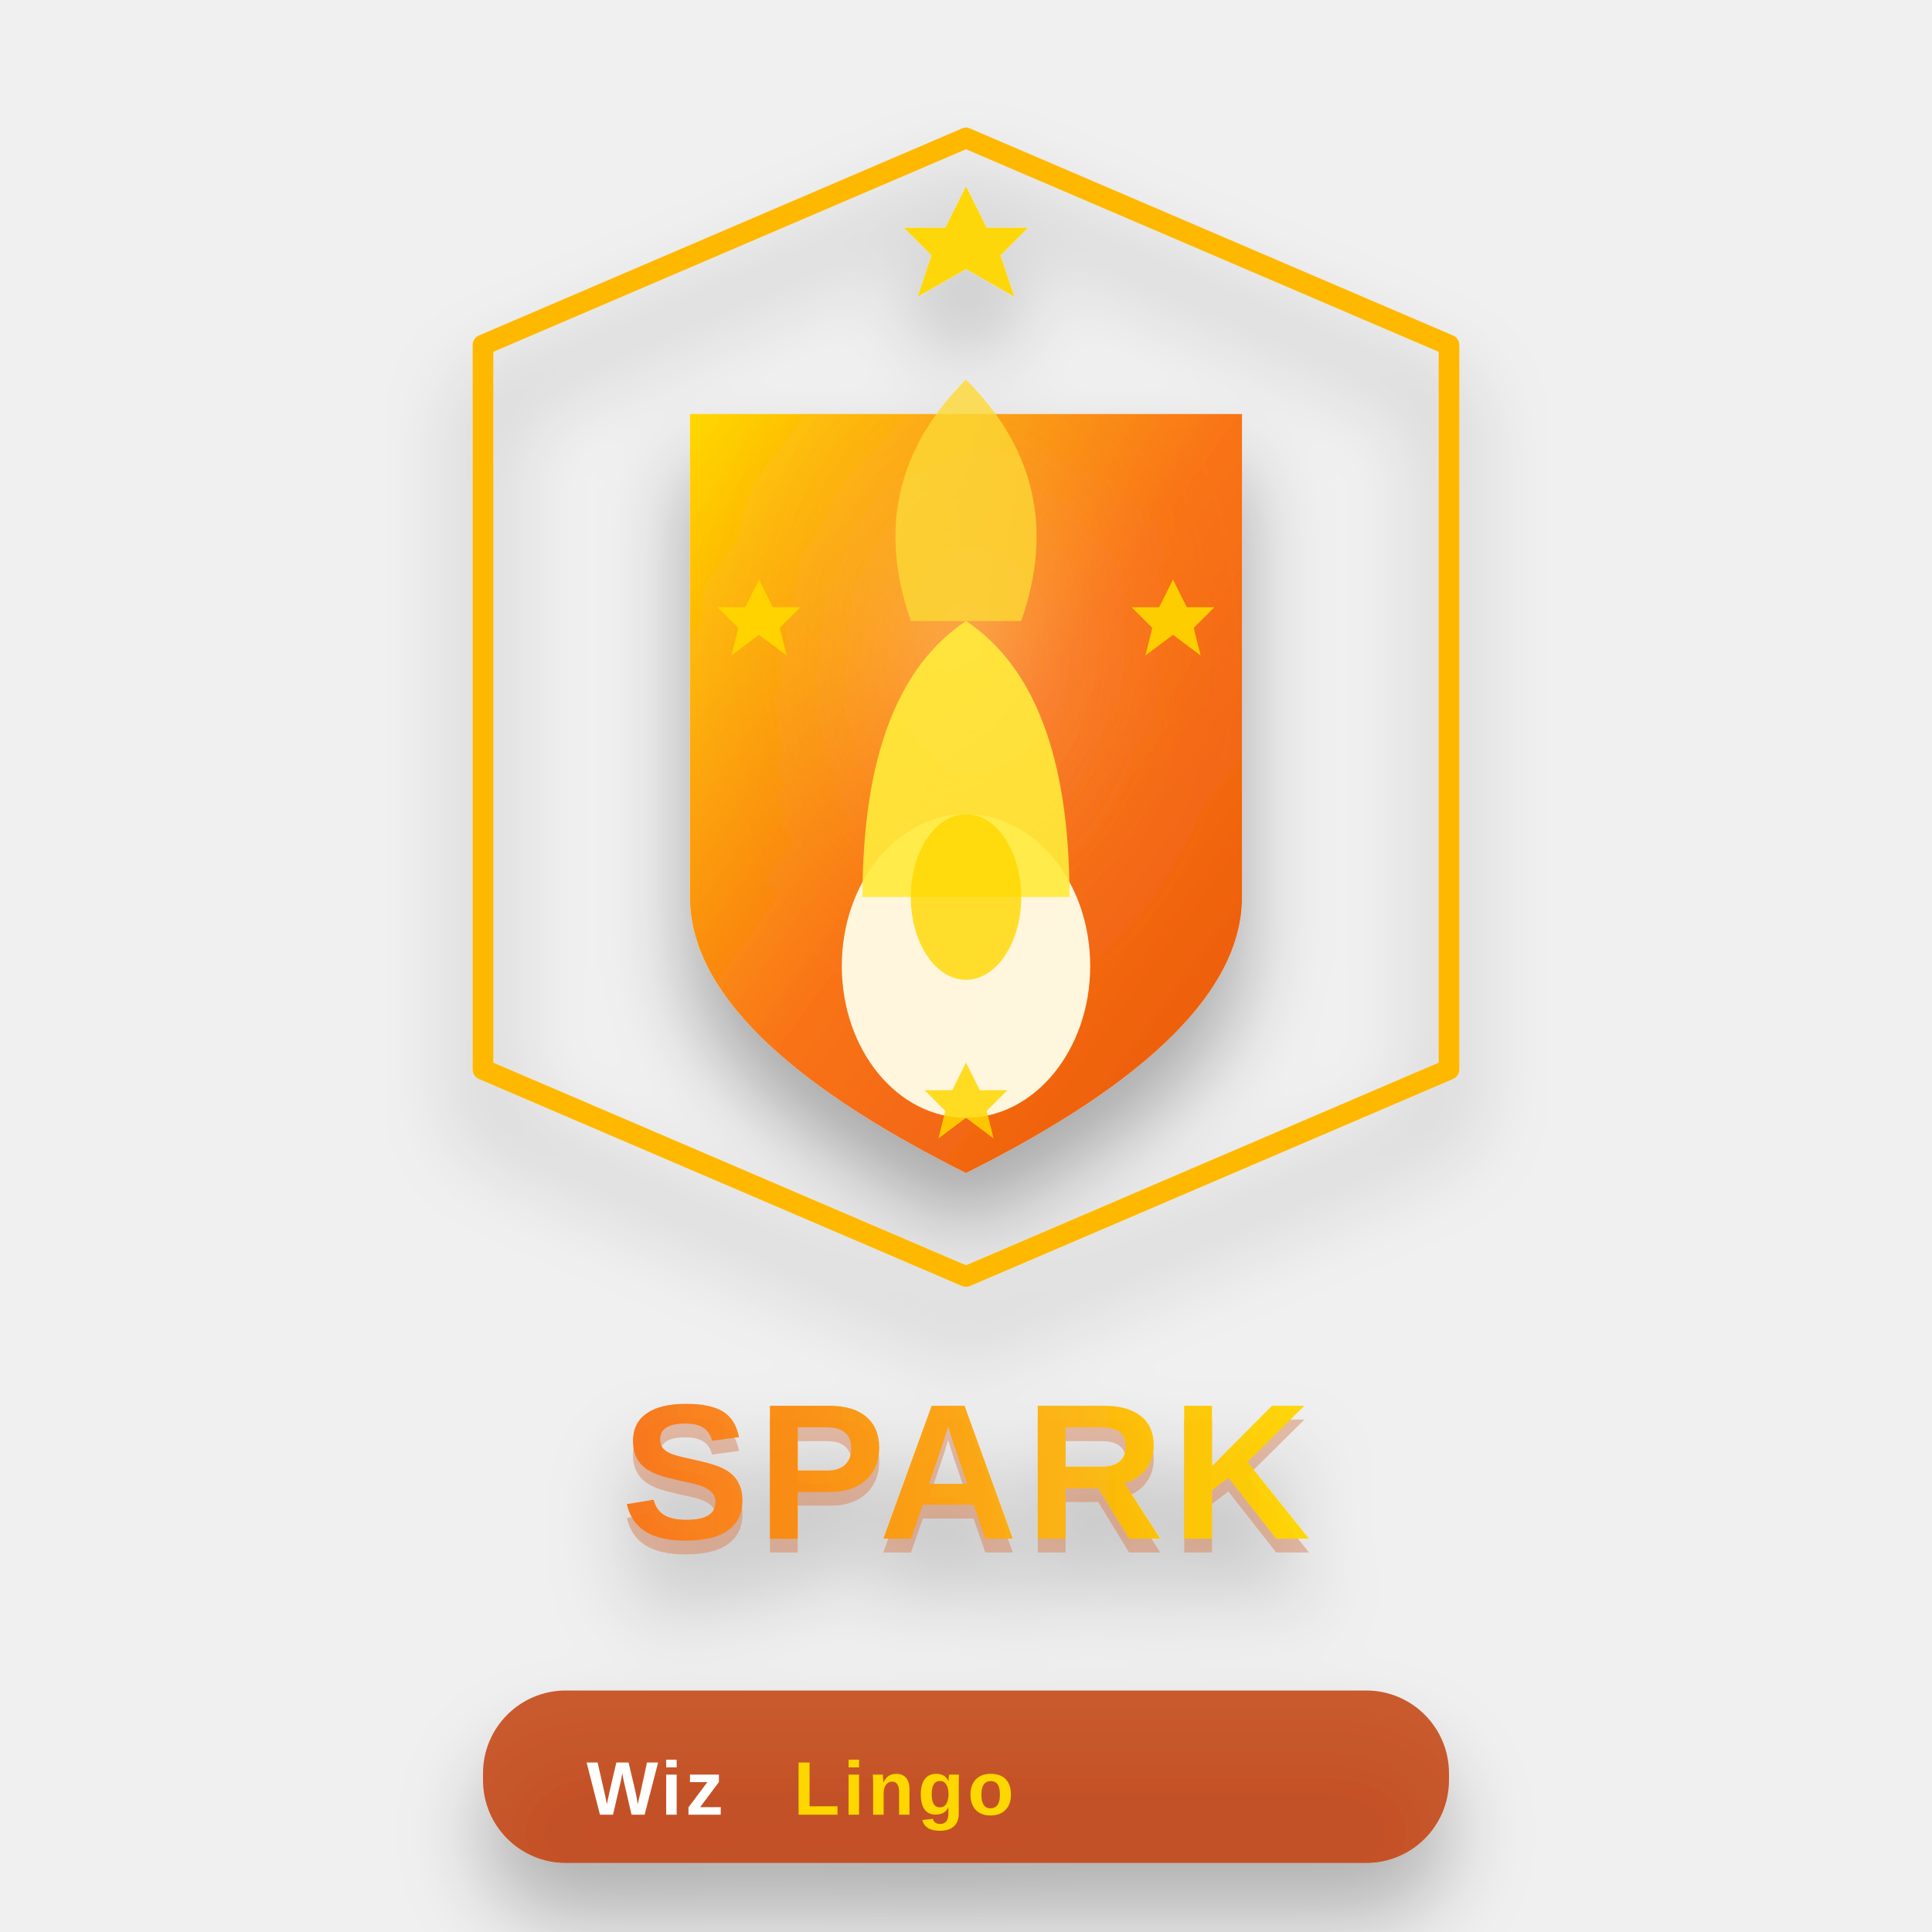
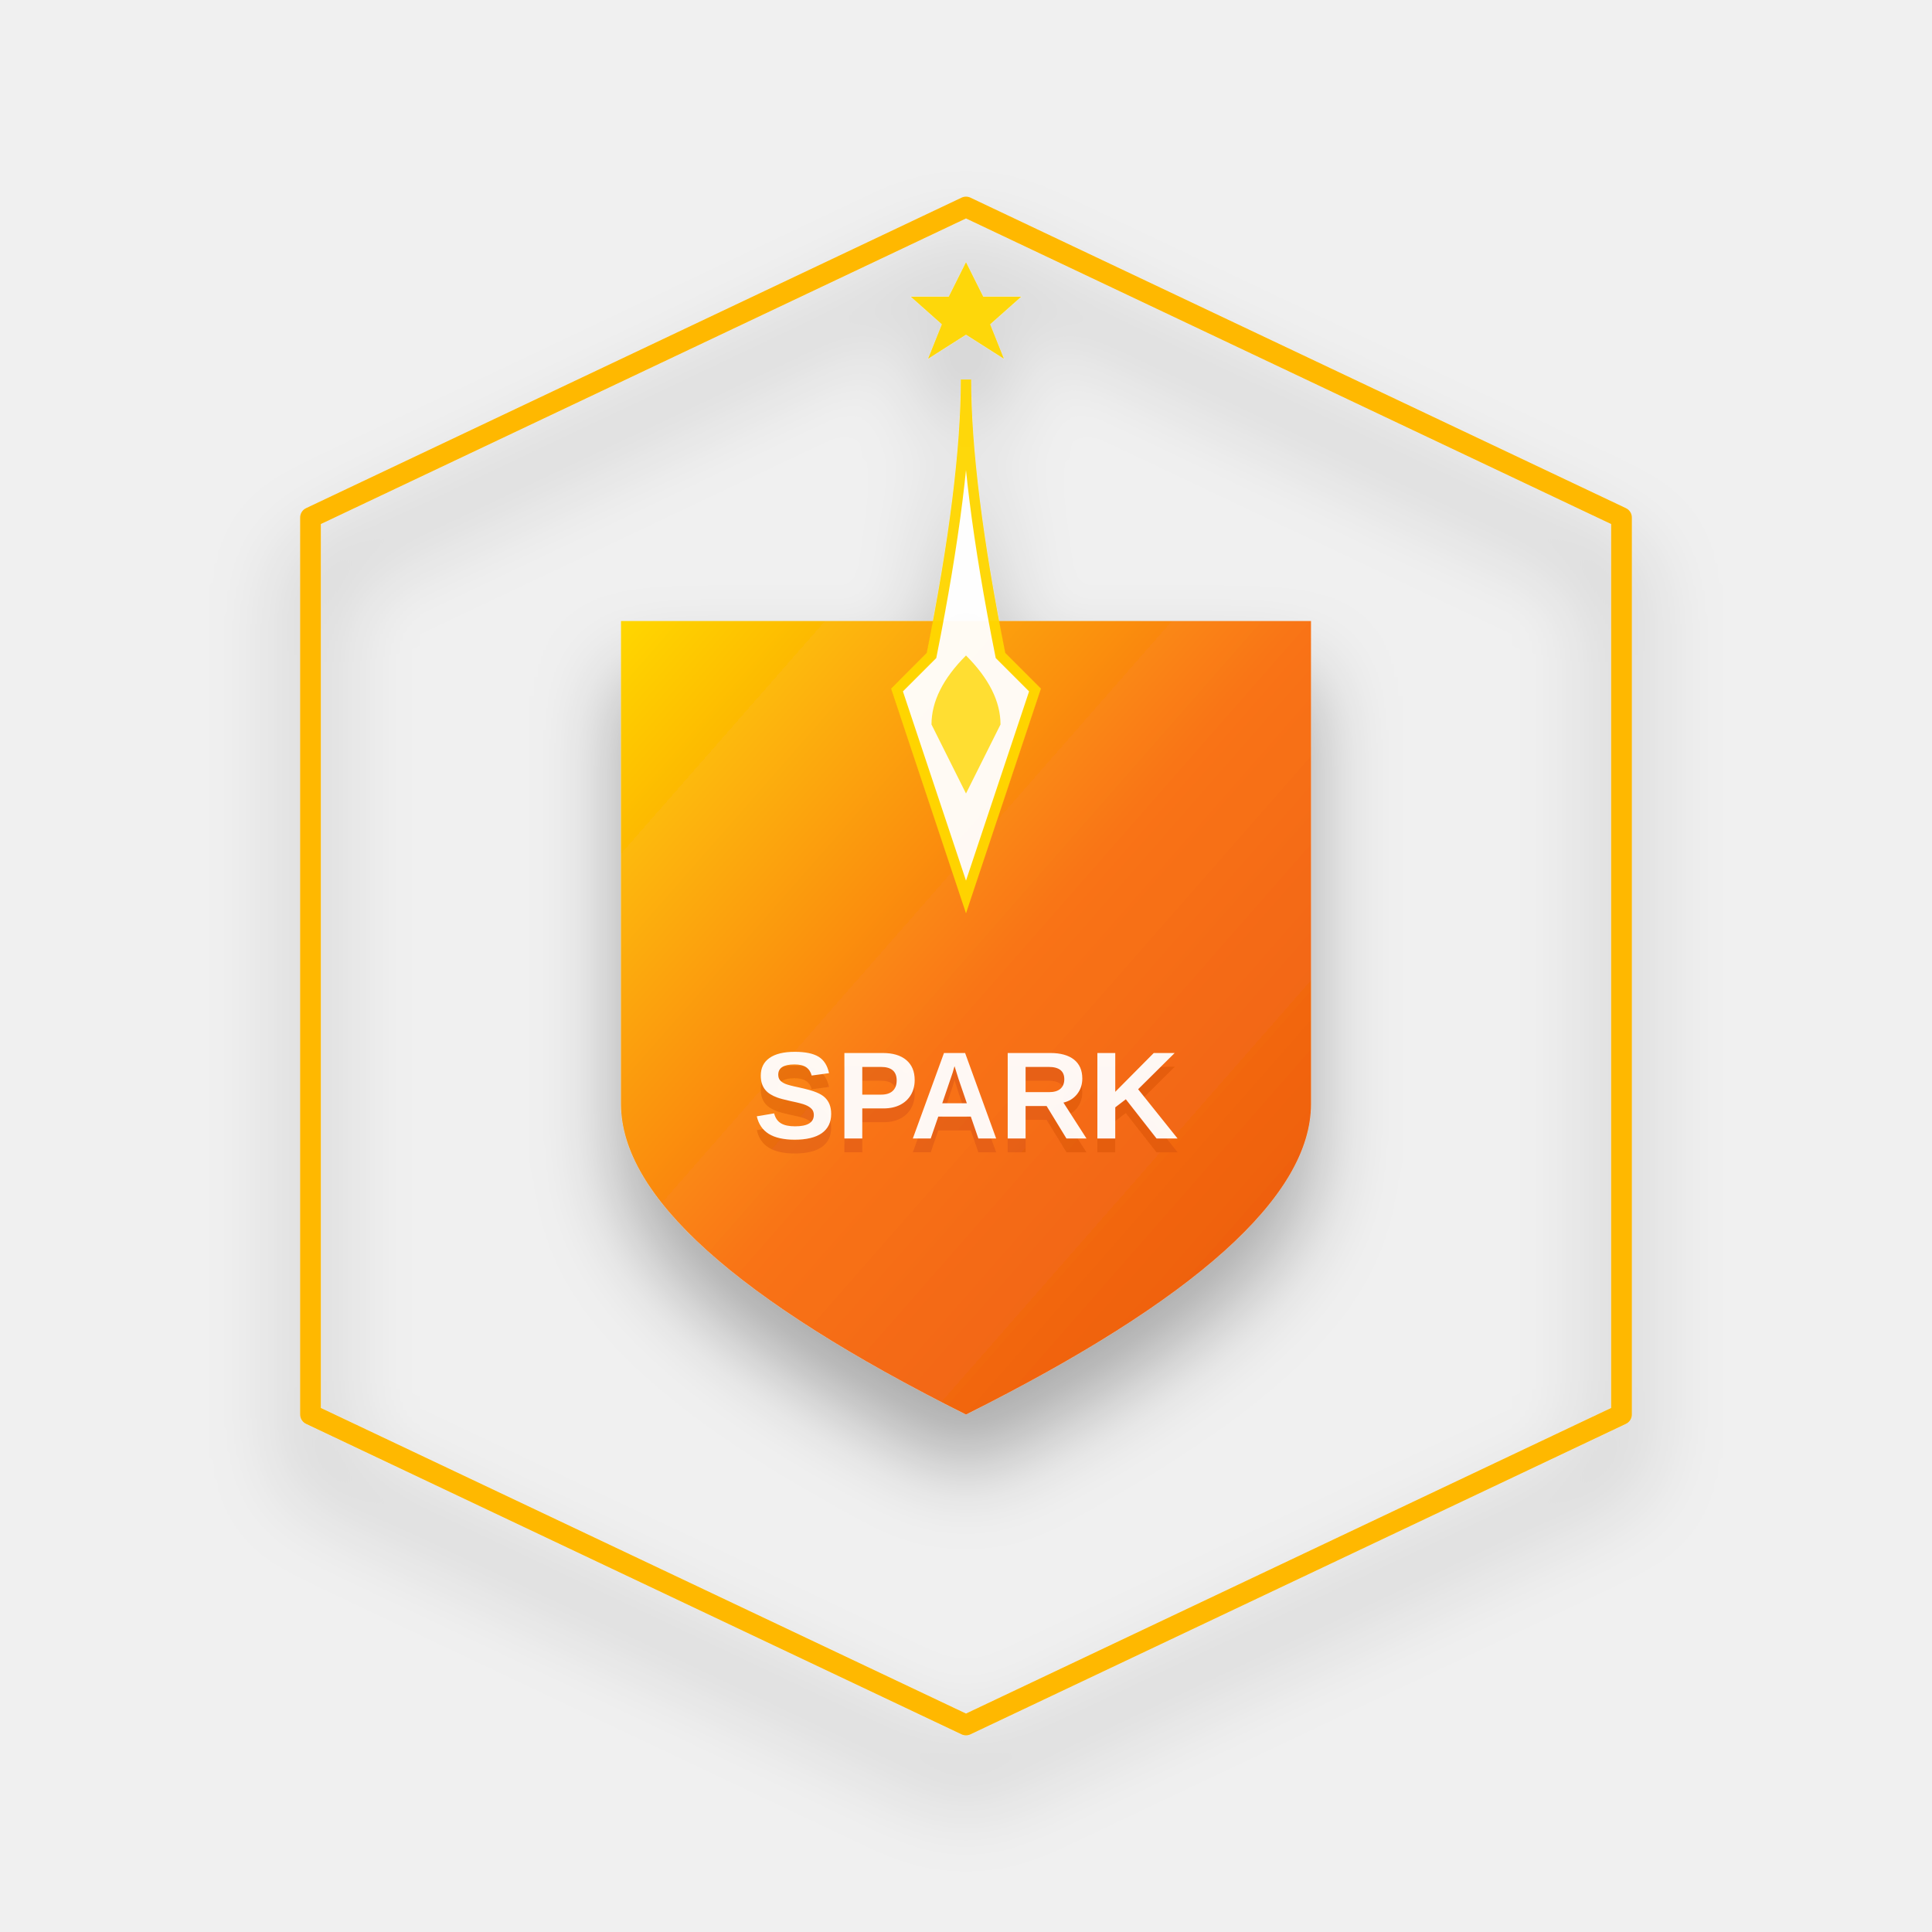
<svg xmlns="http://www.w3.org/2000/svg" viewBox="0 0 280 280" width="280" height="280">
  <defs>
    <linearGradient id="sparkShield" x1="0%" y1="0%" x2="100%" y2="100%">
      <stop offset="0%" style="stop-color:#FFD700;stop-opacity:1" />
      <stop offset="50%" style="stop-color:#F97316;stop-opacity:1" />
      <stop offset="100%" style="stop-color:#EA580C;stop-opacity:1" />
    </linearGradient>
-     <radialGradient id="sparkGlow" cx="50%" cy="30%">
-       <stop offset="0%" style="stop-color:#FFFFFF;stop-opacity:0.4" />
-       <stop offset="100%" style="stop-color:#F97316;stop-opacity:0" />
-     </radialGradient>
    <filter id="sparkShadow">
      <feDropShadow dx="0" dy="8" stdDeviation="6" flood-opacity="0.3" />
    </filter>
-     <linearGradient id="sparkTextGrad" x1="0%" y1="0%" x2="100%" y2="0%">
-       <stop offset="0%" style="stop-color:#F97316;stop-opacity:1" />
-       <stop offset="100%" style="stop-color:#FFD700;stop-opacity:1" />
-     </linearGradient>
  </defs>
  <g filter="url(#sparkShadow)">
-     <polygon points="140,20 210,50 210,155 140,185 70,155 70,50" fill="none" stroke="#FFB800" stroke-width="3" stroke-linejoin="round" />
-     <path d="M 100 60 L 180 60 L 180 130 Q 180 150 140 170 Q 100 150 100 130 Z" fill="url(#sparkShield)" stroke="none" />
-     <path d="M 100 60 L 180 60 L 180 130 Q 180 150 140 170 Q 100 150 100 130 Z" fill="url(#sparkGlow)" opacity="0.6" stroke="none" />
-     <ellipse cx="140" cy="140" rx="18" ry="22" fill="#FFFDE7" opacity="0.95" />
-     <path d="M 125 130 Q 125 100 140 90 Q 155 100 155 130" fill="#FFEB3B" opacity="0.9" />
-     <path d="M 132 90 Q 125 70 140 55 Q 155 70 148 90" fill="#FDD835" opacity="0.8" />
-     <ellipse cx="140" cy="130" rx="8" ry="12" fill="#FFD700" opacity="0.8" />
-     <g transform="translate(110 90)">
-       <polygon points="0,-6 2,-2 6,-2 3,1 4,5 0,2 -4,5 -3,1 -6,-2 -2,-2" fill="#FFD700" opacity="0.9" />
+     <polygon points="140,30 235,75 235,205 140,250 45,205 45,75" fill="none" stroke="#FFB800" stroke-width="3" stroke-linejoin="round" />
+     <path d="M 90 90 L 190 90 L 190 160 Q 190 180 140 205 Q 90 180 90 160 Z" fill="url(#sparkShield)" />
+     <path d="M 140 130 L 130 100 L 135 95 Q 140 70 140 55 Q 140 70 145 95 L 150 100 Z" fill="#FFFFFF" opacity="0.95" stroke="#FFD700" stroke-width="1.5" />
+     <path d="M 140 115 L 135 105 Q 135 100 140 95 Q 145 100 145 105 Z" fill="#FFD700" opacity="0.8" />
+     <g transform="translate(140, 45)">
+       <polygon points="0,-7 2.5,-2 8,-2 3.5,2 5.5,7 0,3.5 -5.5,7 -3.5,2 -8,-2 -2.5,-2" fill="#FFD700" opacity="0.95" />
    </g>
-     <g transform="translate(170 90)">
-       <polygon points="0,-6 2,-2 6,-2 3,1 4,5 0,2 -4,5 -3,1 -6,-2 -2,-2" fill="#FFD700" opacity="0.9" />
-     </g>
-     <g transform="translate(140 160)">
-       <polygon points="0,-6 2,-2 6,-2 3,1 4,5 0,2 -4,5 -3,1 -6,-2 -2,-2" fill="#FFD700" opacity="0.85" />
-     </g>
-     <g transform="translate(140 35)">
-       <polygon points="0,-8 3,-2 9,-2 5,2 7,8 0,4 -7,8 -5,2 -9,-2 -3,-2" fill="#FFD700" opacity="0.95" />
-     </g>
-     <text x="140" y="225" font-family="Fredoka, Arial" font-size="28" font-weight="900" text-anchor="middle" fill="#C2410C" letter-spacing="1" opacity="0.3">
-       SPARK
-     </text>
-     <text x="140" y="223" font-family="Fredoka, Arial" font-size="28" font-weight="900" text-anchor="middle" fill="url(#sparkTextGrad)" letter-spacing="1" opacity="0.95">
-       SPARK
-     </text>
-     <rect x="70" y="245" width="140" height="25" rx="12" fill="#C2410C" opacity="0.85" />
-     <text x="85" y="263" font-family="Fredoka, Arial" font-size="11" font-weight="600" fill="#FFFFFF" letter-spacing="0.5">
-       Wiz
-     </text>
-     <text x="115" y="263" font-family="Fredoka, Arial" font-size="11" font-weight="600" fill="#FFD700" letter-spacing="0.5">
-       Lingo
-     </text>
+     <text x="140" y="167" font-family="Fredoka, Arial" font-size="18" font-weight="900" text-anchor="middle" fill="#C2410C" opacity="0.3">SPARK</text>
+     <text x="140" y="165" font-family="Fredoka, Arial" font-size="18" font-weight="900" text-anchor="middle" fill="#FFFFFF" opacity="0.95">SPARK</text>
  </g>
</svg>
